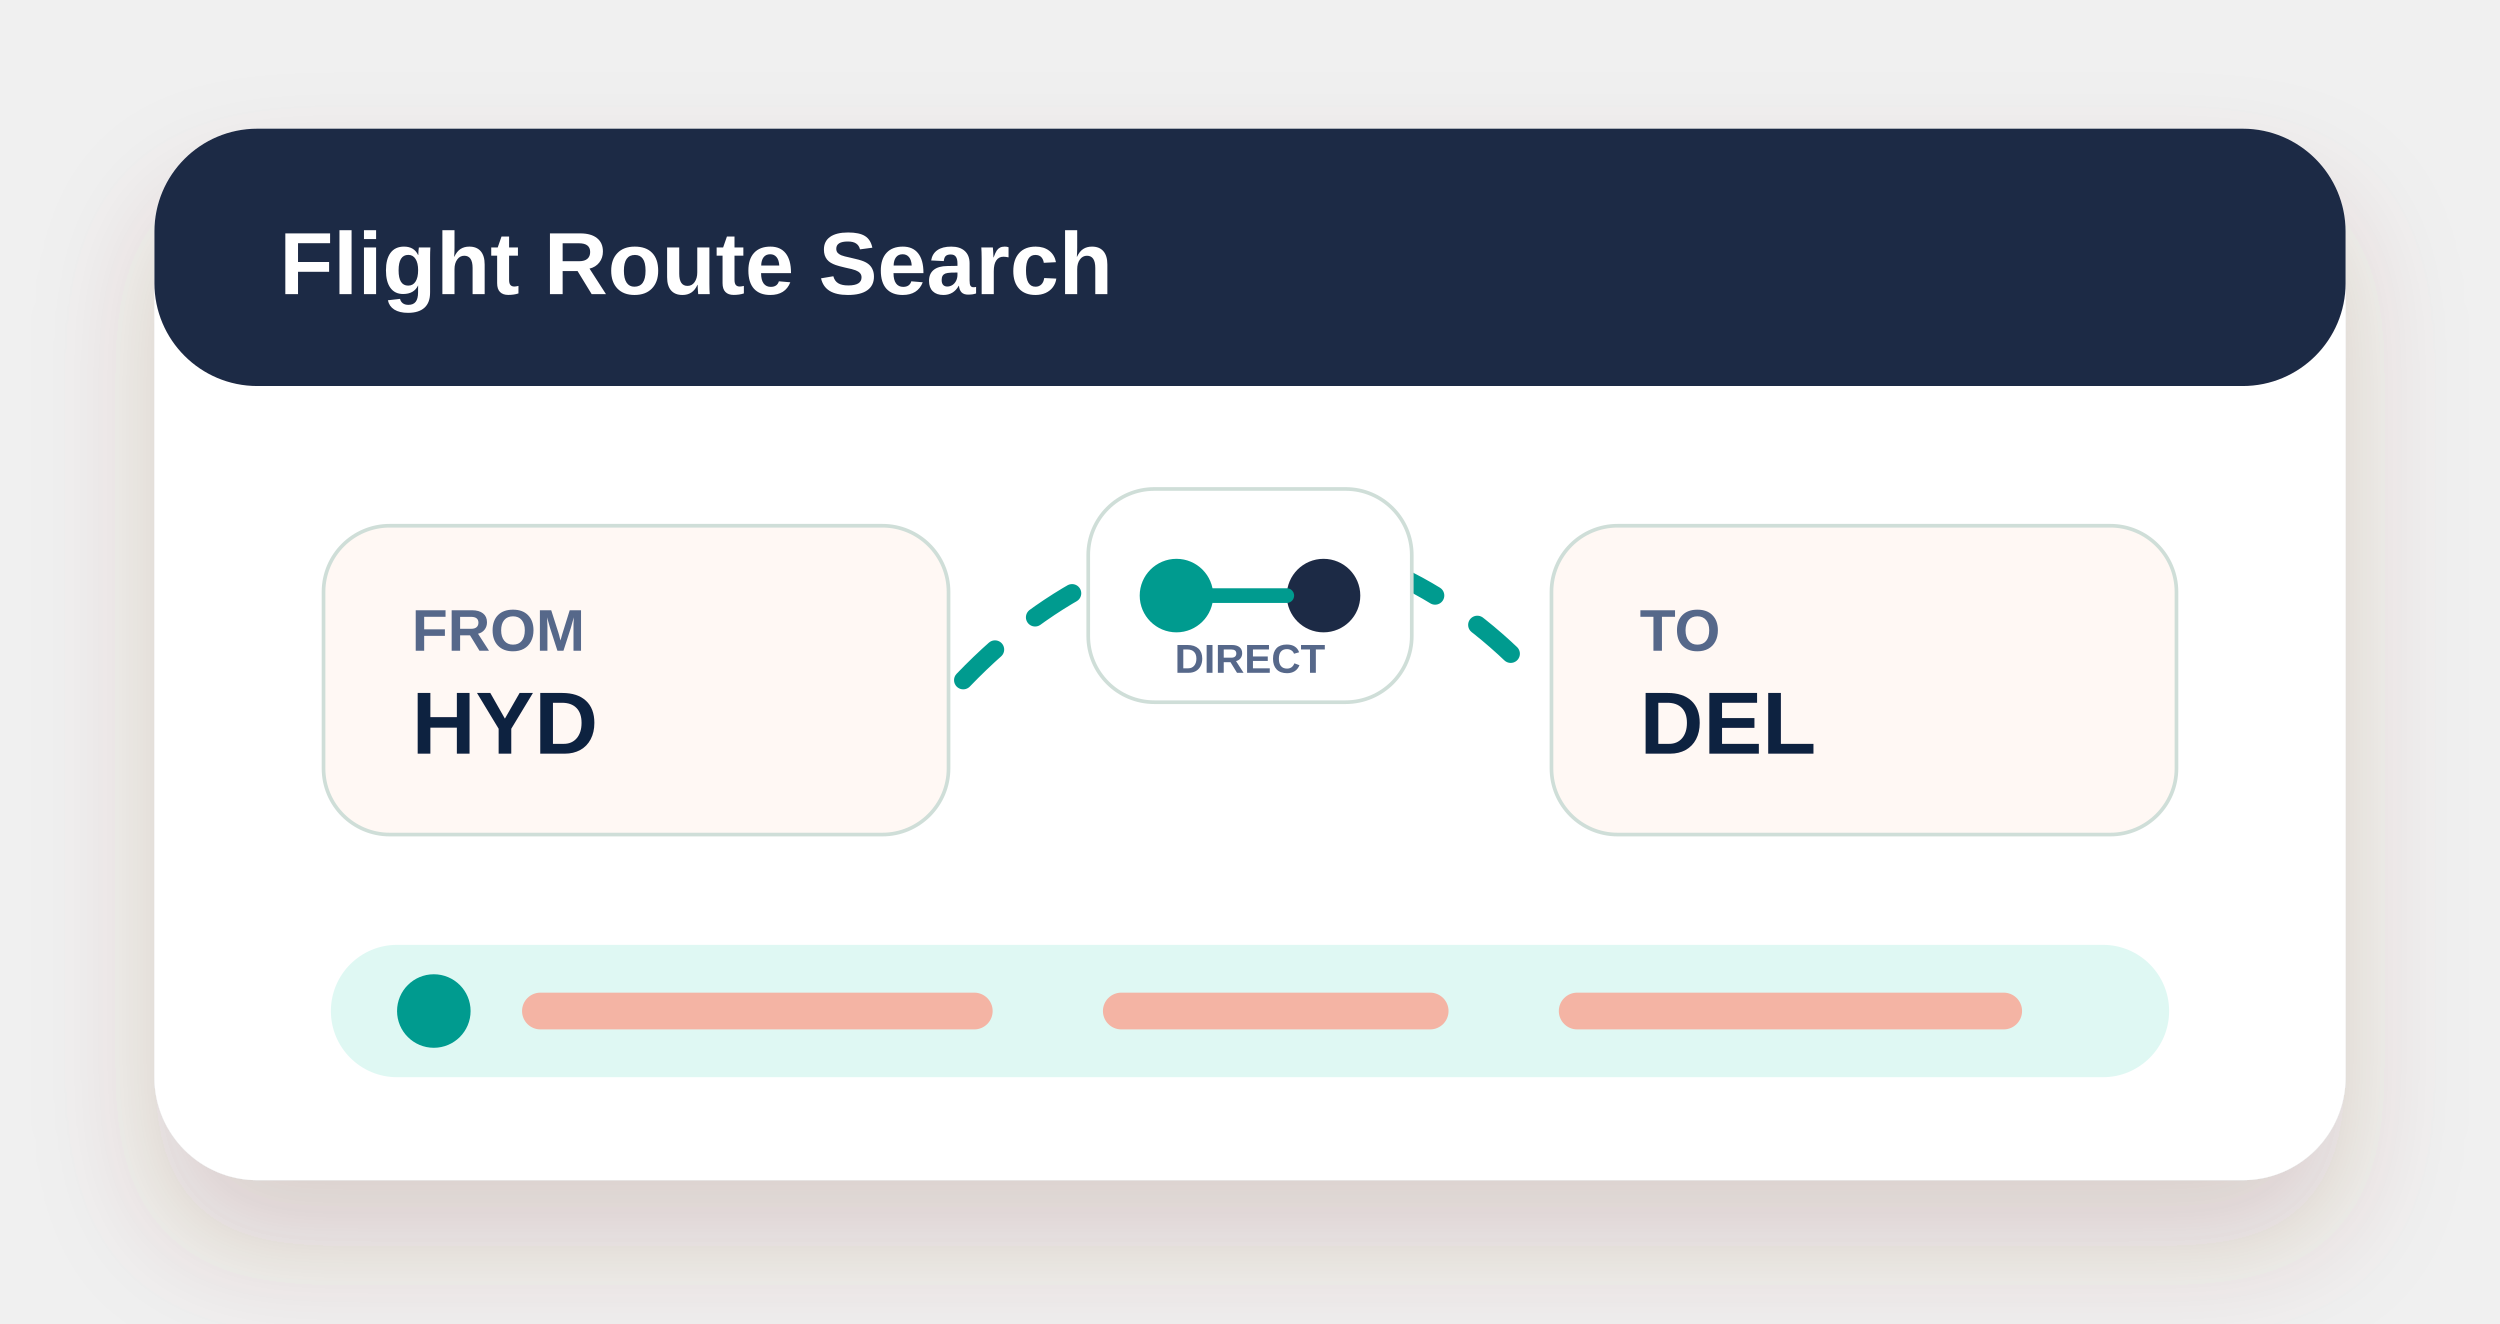
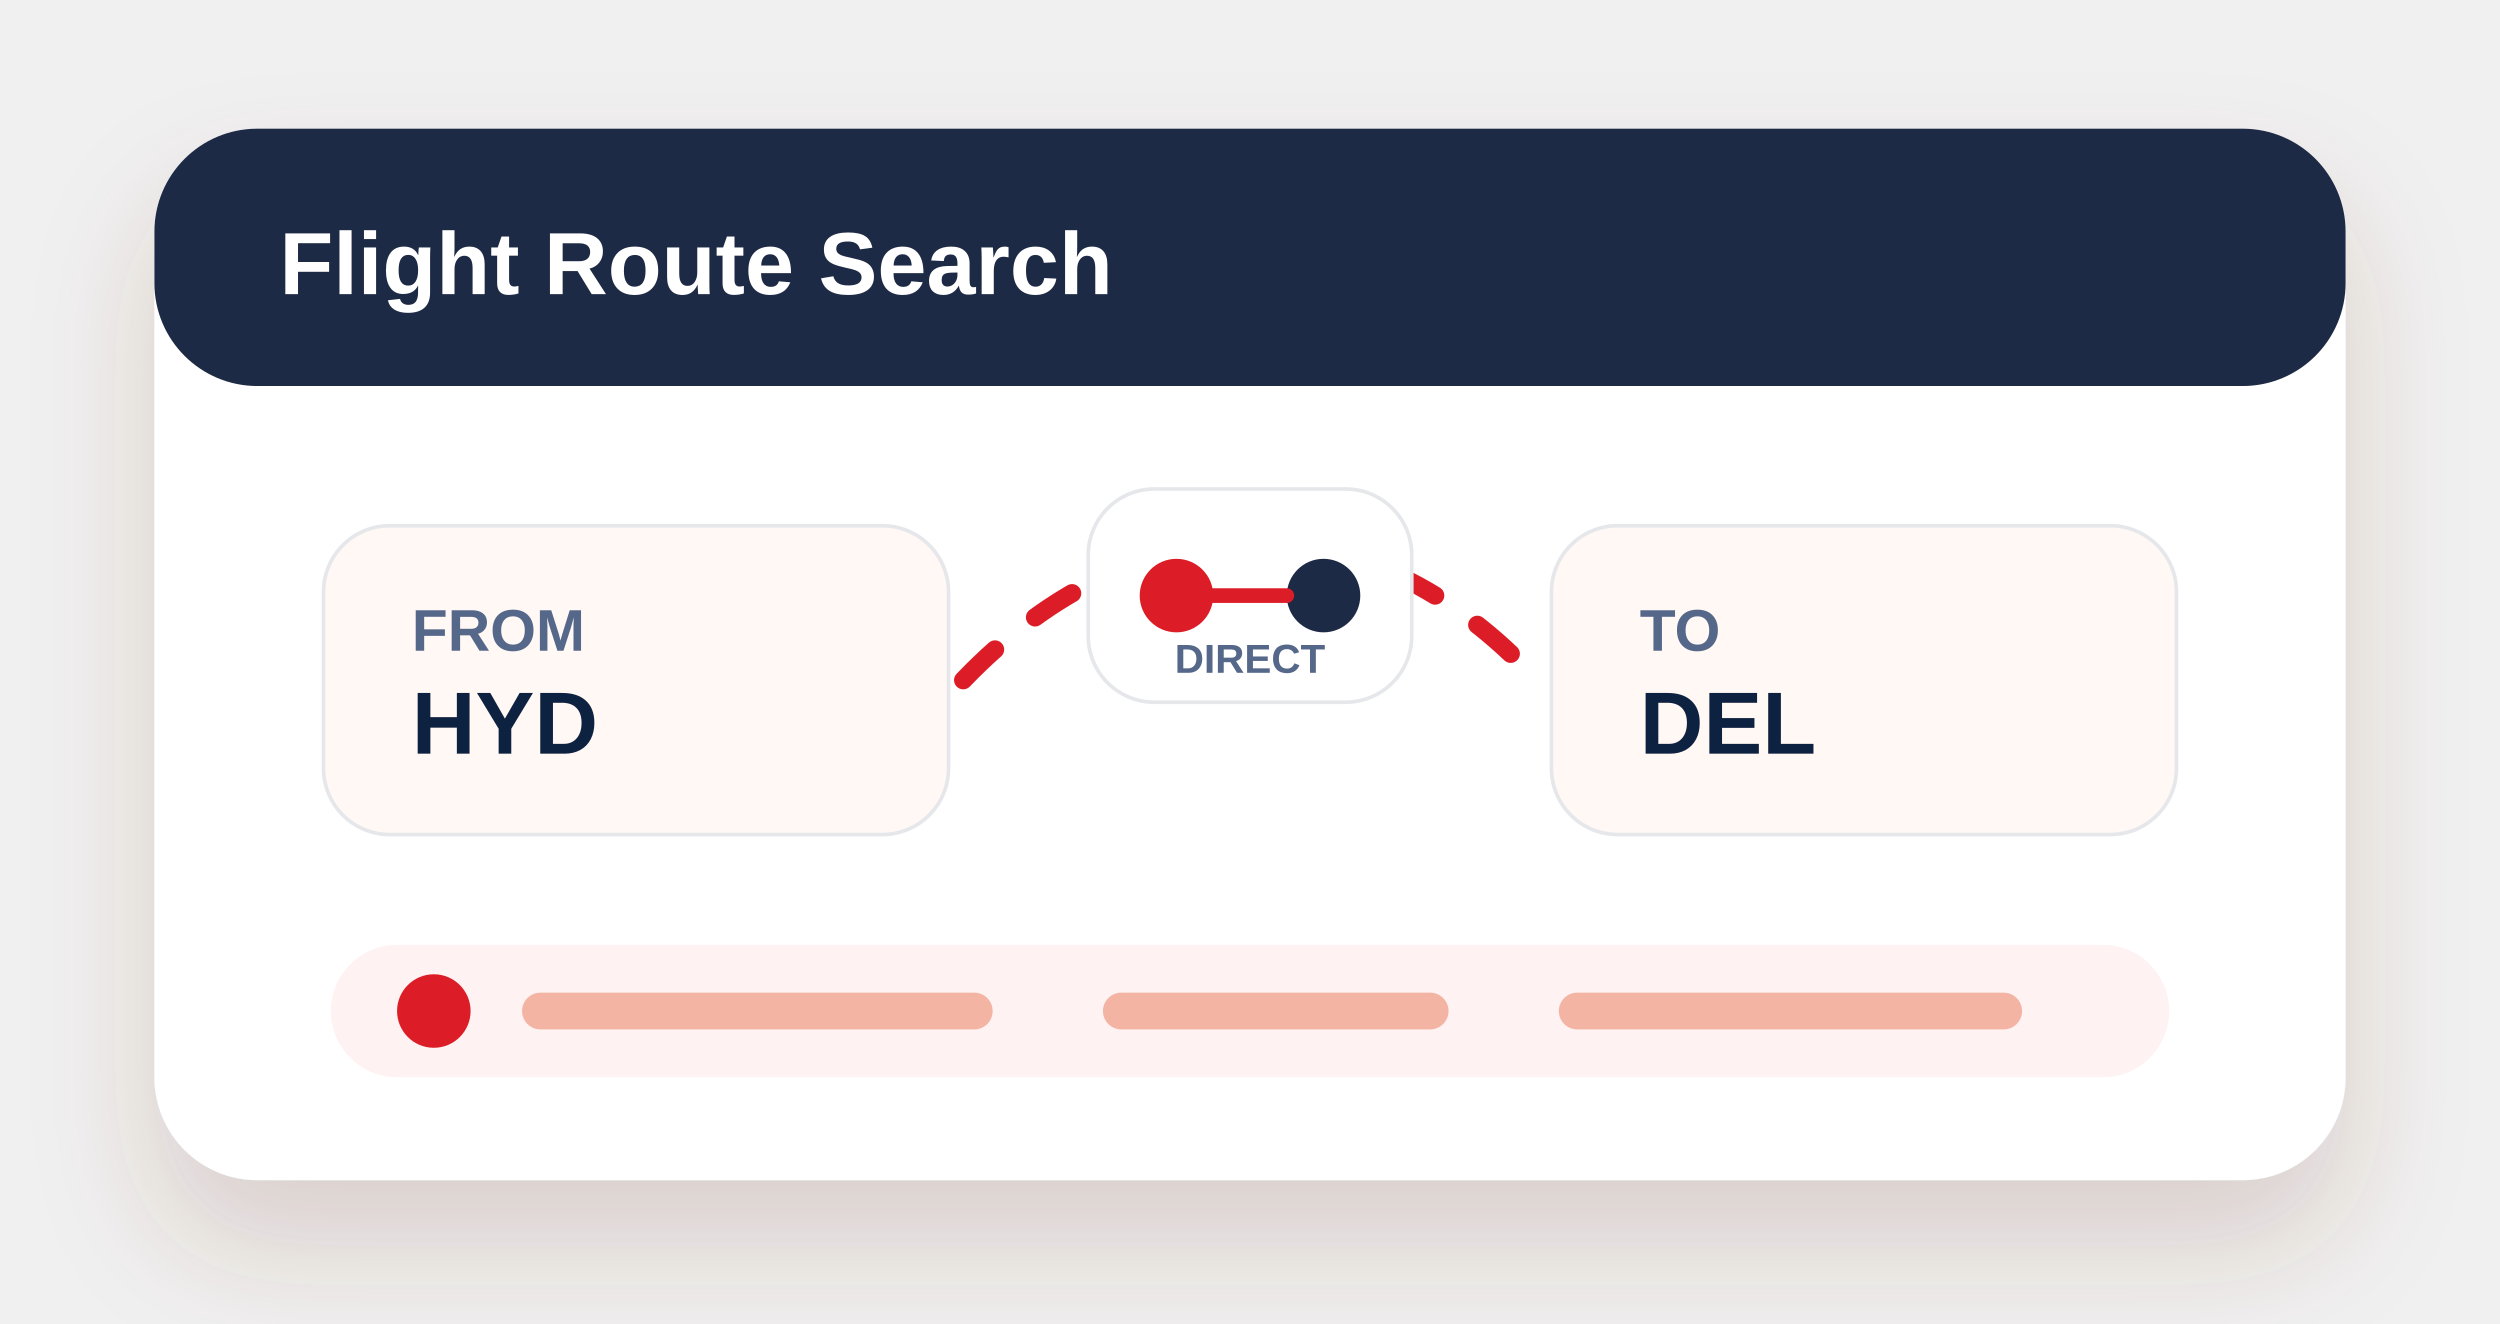
<svg xmlns="http://www.w3.org/2000/svg" viewBox="20 35 680 360" role="img" aria-labelledby="title desc">
  <defs>
    <linearGradient id="bg" x1="0" x2="1" y1="0" y2="1">
      <stop offset="0" stop-color="#fff9f5" />
-       <stop offset="0.52" stop-color="#dff8f3" />
+       <stop offset="0.52" stop-color="#fef2f2" />
      <stop offset="1" stop-color="#eef6ff" />
    </linearGradient>
    <linearGradient id="primary" x1="0" x2="1">
-       <stop offset="0" stop-color="#009b8f" />
-       <stop offset="1" stop-color="#006f7a" />
+       <stop offset="0" stop-color="#dc1e26" />
+       <stop offset="1" stop-color="#b8141b" />
    </linearGradient>
    <filter id="shadow" x="-20%" y="-20%" width="140%" height="140%">
      <feDropShadow dx="0" dy="18" stdDeviation="16" flood-color="#7d3b1f" flood-opacity="0.18" />
    </filter>
  </defs>
  <g filter="url(#shadow)">
    <rect x="62" y="70" width="596" height="286" rx="28" fill="#fff" />
    <rect x="62" y="70" width="596" height="70" rx="28" fill="#1f2a44" />
    <text x="96" y="115" fill="#fff" font-family="Arial, sans-serif" font-size="24" font-weight="700">Flight Route Search</text>
    <g transform="translate(108 178)">
-       <rect width="170" height="84" rx="18" fill="#fff8f4" stroke="#cfded8" />
+       <rect width="170" height="84" rx="18" fill="#fff8f4" stroke="#E5E7EB" />
      <text x="24" y="34" fill="#56678a" font-family="Arial, sans-serif" font-size="16" font-weight="700">FROM</text>
      <text x="24" y="62" fill="#11213f" font-family="Arial, sans-serif" font-size="24" font-weight="800">HYD</text>
    </g>
    <g transform="translate(442 178)">
-       <rect width="170" height="84" rx="18" fill="#fff8f4" stroke="#cfded8" />
+       <rect width="170" height="84" rx="18" fill="#fff8f4" stroke="#E5E7EB" />
      <text x="24" y="34" fill="#56678a" font-family="Arial, sans-serif" font-size="16" font-weight="700">TO</text>
      <text x="24" y="62" fill="#11213f" font-family="Arial, sans-serif" font-size="24" font-weight="800">DEL</text>
    </g>
-     <path d="M282 220 C330 170, 392 170, 438 220" fill="none" stroke="#009b8f" stroke-width="5" stroke-linecap="round" stroke-dasharray="12 14" />
+     <path d="M282 220 C330 170, 392 170, 438 220" fill="none" stroke="#dc1e26" stroke-width="5" stroke-linecap="round" stroke-dasharray="12 14" />
    <g transform="translate(316 168)">
-       <rect width="88" height="58" rx="18" fill="#fff" stroke="#cfded8" />
-       <circle cx="24" cy="29" r="10" fill="#009b8f" />
+       <rect width="88" height="58" rx="18" fill="#fff" stroke="#E5E7EB" />
+       <circle cx="24" cy="29" r="10" fill="#dc1e26" />
      <circle cx="64" cy="29" r="10" fill="#1f2a44" />
-       <path d="M34 29h20" stroke="#009b8f" stroke-width="4" stroke-linecap="round" />
+       <path d="M34 29h20" stroke="#dc1e26" stroke-width="4" stroke-linecap="round" />
      <text x="44" y="50" text-anchor="middle" fill="#56678a" font-family="Arial, sans-serif" font-size="11" font-weight="800">DIRECT</text>
    </g>
    <g transform="translate(110 292)">
-       <rect width="500" height="36" rx="18" fill="#dff8f3" />
-       <circle cx="28" cy="18" r="10" fill="#009b8f" />
+       <rect width="500" height="36" rx="18" fill="#fef2f2" />
+       <circle cx="28" cy="18" r="10" fill="#dc1e26" />
      <rect x="52" y="13" width="128" height="10" rx="5" fill="#f4b4a4" />
      <rect x="210" y="13" width="94" height="10" rx="5" fill="#f4b4a4" />
      <rect x="334" y="13" width="126" height="10" rx="5" fill="#f4b4a4" />
    </g>
  </g>
</svg>
